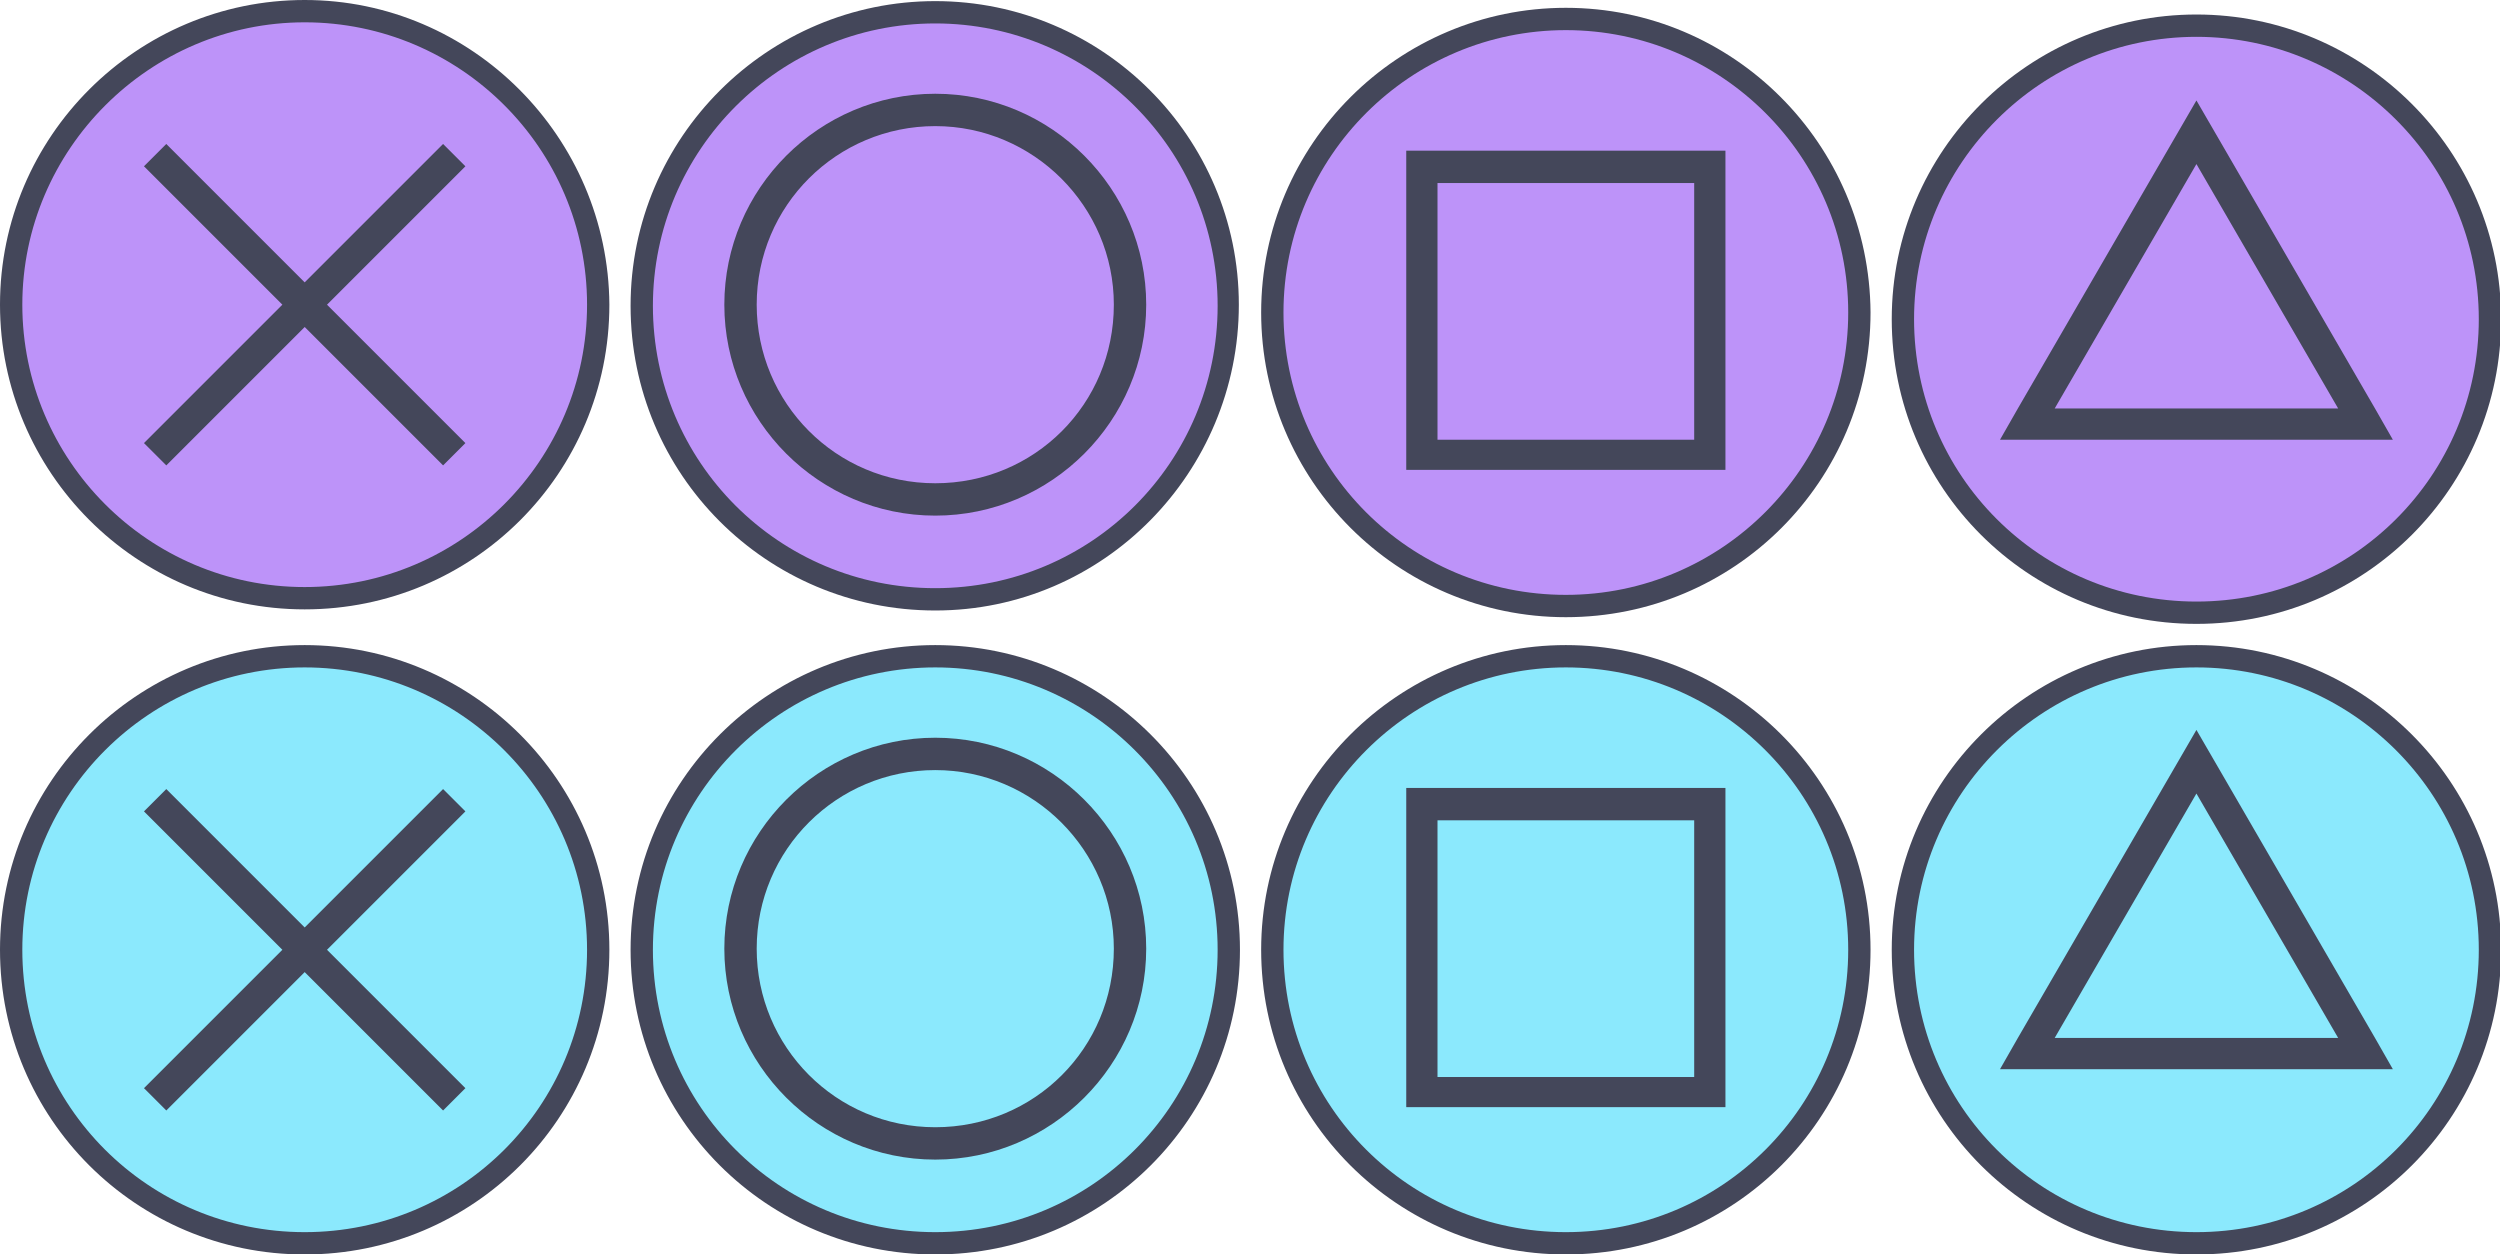
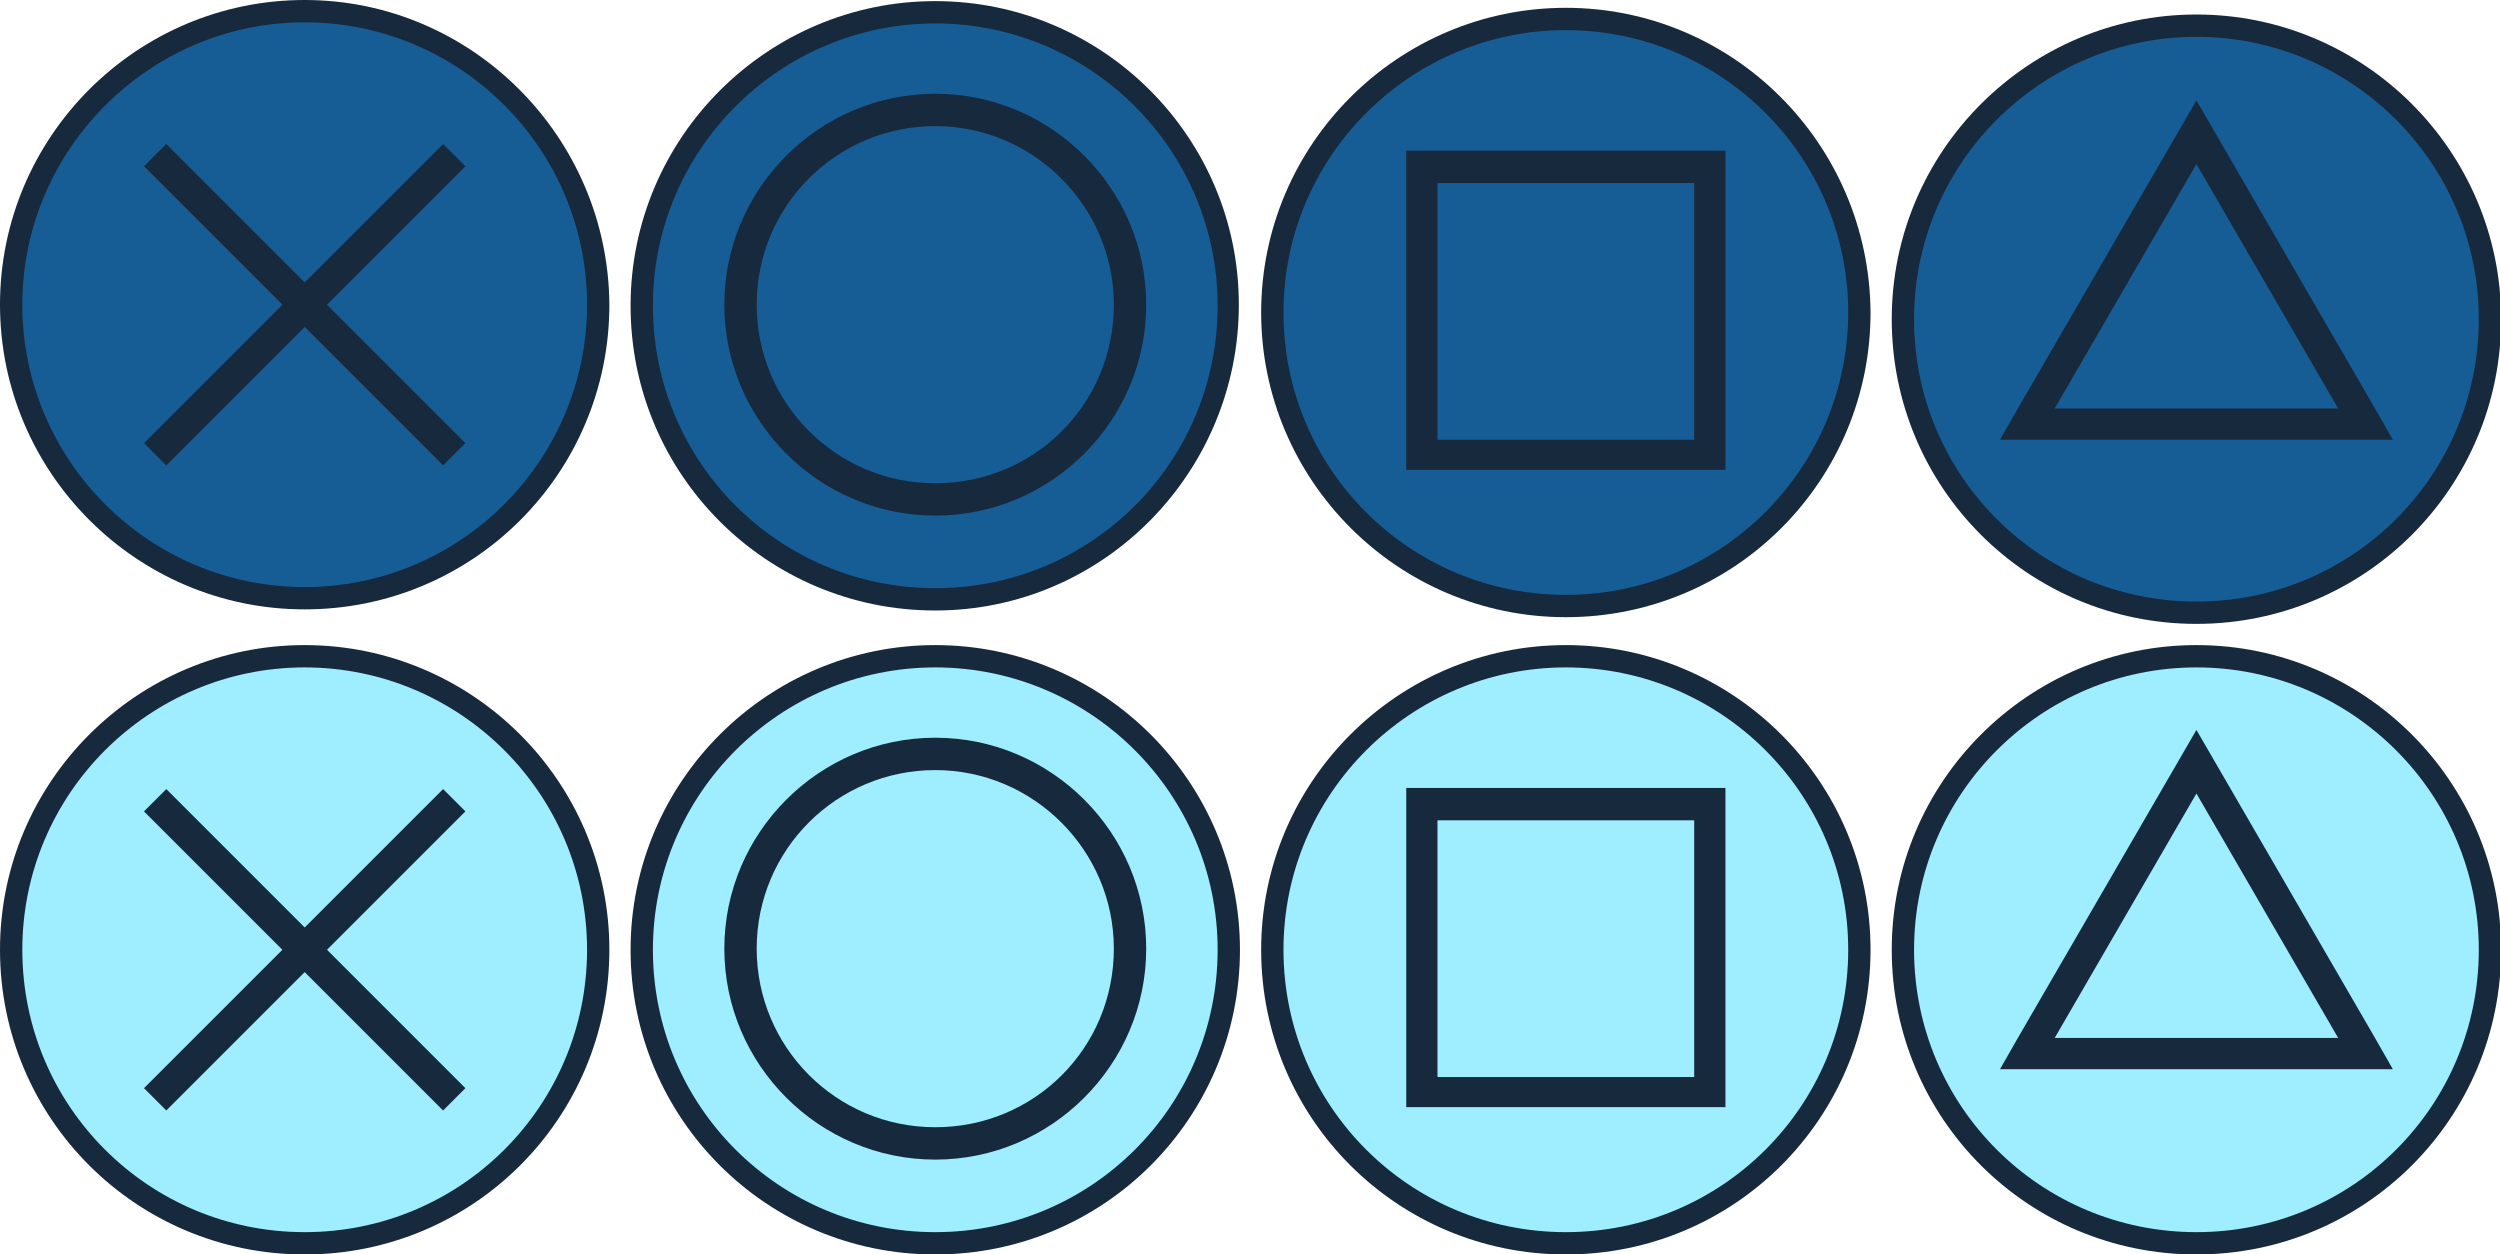
<svg xmlns="http://www.w3.org/2000/svg" version="1.1" id="Layer_1" x="0px" y="0px" width="224px" height="112.3px" viewBox="-847 484.7 224 112.3" style="enable-background:new -847 484.7 224 112.3;" xml:space="preserve">
  <style type="text/css">
- 		.st0{fill:#bd93f9;}
- 		.st1{fill:#44475a;}
- 		.st2{fill:#44475a;}
- 		.st3{fill:#44475a;}
- 		.st4{fill:#44475a;}
- 		.st5{fill:#44475a;}
- 		.st6{fill:#8be9fd;}
- 		.st7{fill:#44475a;}
- 		.st8{fill:#44475a;}
- 		.st9{fill:#44475a;}
- 		.st10{fill:#44475a;}
- 		.st11{fill:#44475a;}
+ 		.st0{fill:#175d95;}
+ 		.st1{fill:#17293d;}
+ 		.st2{fill:#17293d;}
+ 		.st3{fill:#17293d;}
+ 		.st4{fill:#17293d;}
+ 		.st5{fill:#17293d;}
+ 		.st6{fill:#9eeeff;}
+ 		.st7{fill:#17293d;}
+ 		.st8{fill:#17293d;}
+ 		.st9{fill:#17293d;}
+ 		.st10{fill:#17293d;}
+ 		.st11{fill:#17293d;}
	</style>
  <g>
    <g>
      <path class="st0" d="M-819.7,538.3c-14.5,0-26.3-11.8-26.3-26.3s11.8-26.3,26.3-26.3s26.3,11.8,26.3,26.3    S-805.2,538.3-819.7,538.3z" />
      <path class="st1" d="M-819.7,486.7c13.9,0,25.3,11.3,25.3,25.3c0,13.9-11.3,25.3-25.3,25.3S-845,525.9-845,512    C-845,498.1-833.6,486.7-819.7,486.7 M-819.7,484.7c-15,0-27.3,12.2-27.3,27.3c0,15,12.2,27.3,27.3,27.3s27.3-12.2,27.3-27.3    C-792.5,497-804.7,484.7-819.7,484.7L-819.7,484.7z" />
    </g>
    <polygon class="st2" points="-805.3,499.6 -807.3,497.6 -819.7,510 -832.1,497.6 -834.1,499.6 -821.7,512 -834.1,524.4    -832.1,526.4 -819.7,514 -807.3,526.4 -805.3,524.4 -817.7,512  " />
  </g>
  <g>
    <g>
      <path class="st0" d="M-763.2,538.2c-14.5,0-26.3-11.8-26.3-26.3c0-14.5,11.8-26.3,26.3-26.3S-737,497.5-737,512    C-737,526.5-748.7,538.2-763.2,538.2z" />
      <path class="st1" d="M-763.2,486.8c13.9,0,25.3,11.3,25.3,25.3s-11.3,25.3-25.3,25.3s-25.3-11.3-25.3-25.3    S-777.1,486.8-763.2,486.8 M-763.2,484.8c-15,0-27.3,12.2-27.3,27.3s12.2,27.3,27.3,27.3S-736,527-736,512    S-748.2,484.8-763.2,484.8L-763.2,484.8z" />
    </g>
    <path class="st3" d="M-763.2,493.1c-10.4,0-18.9,8.5-18.9,18.9c0,10.4,8.5,18.9,18.9,18.9s18.9-8.5,18.9-18.9   C-744.3,501.6-752.8,493.1-763.2,493.1z M-763.2,528c-8.9,0-16-7.2-16-16c0-8.9,7.2-16,16-16s16,7.2,16,16   C-747.2,520.9-754.3,528-763.2,528z" />
  </g>
  <g>
    <g>
      <path class="st0" d="M-706.7,538.8c-14.5,0-26.3-11.8-26.3-26.3s11.8-26.3,26.3-26.3s26.3,11.8,26.3,26.3    S-692.2,538.8-706.7,538.8z" />
      <path class="st1" d="M-706.7,487.4c13.9,0,25.3,11.3,25.3,25.3c0,13.9-11.3,25.3-25.3,25.3s-25.3-11.3-25.3-25.3    C-732,498.7-720.6,487.4-706.7,487.4 M-706.7,485.4c-15,0-27.3,12.2-27.3,27.3c0,15,12.2,27.3,27.3,27.3s27.3-12.2,27.3-27.3    C-679.5,497.6-691.7,485.4-706.7,485.4L-706.7,485.4z" />
    </g>
    <path class="st4" d="M-695.2,498.2h-23h-2.8v2.8v23v2.8h2.8h23h2.8v-2.8v-23v-2.8H-695.2z M-695.2,524.1h-23v-23h23V524.1z" />
  </g>
  <g>
    <g>
      <g>
        <path class="st0" d="M-650.2,539.5c-14.5,0-26.3-11.8-26.3-26.3s11.8-26.3,26.3-26.3s26.3,11.8,26.3,26.3     S-635.7,539.5-650.2,539.5z" />
        <path class="st1" d="M-650.2,488c13.9,0,25.3,11.3,25.3,25.3s-11.3,25.3-25.3,25.3s-25.3-11.3-25.3-25.3S-664.1,488-650.2,488      M-650.2,486c-15,0-27.3,12.2-27.3,27.3s12.2,27.3,27.3,27.3s27.3-12.2,27.3-27.3S-635.2,486-650.2,486L-650.2,486z" />
      </g>
      <path class="st5" d="M-634.2,521.3l-16-27.6l-16,27.6l-1.6,2.8l3.3,0l14.3,0l14.3,0l3.3,0L-634.2,521.3z M-650.2,521.3l-12.7,0    l12.7-21.9l12.7,21.9L-650.2,521.3z" />
    </g>
  </g>
  <g>
    <g>
      <path class="st6" d="M-819.7,596.1c-14.5,0-26.3-11.8-26.3-26.3s11.8-26.3,26.3-26.3s26.3,11.8,26.3,26.3    S-805.2,596.1-819.7,596.1z" />
      <path class="st7" d="M-819.7,544.5c13.9,0,25.3,11.3,25.3,25.3s-11.3,25.3-25.3,25.3s-25.3-11.3-25.3-25.3    S-833.6,544.5-819.7,544.5 M-819.7,542.5c-15,0-27.3,12.2-27.3,27.3s12.2,27.3,27.3,27.3s27.3-12.2,27.3-27.3    S-804.7,542.5-819.7,542.5L-819.7,542.5z" />
    </g>
    <polygon class="st8" points="-805.3,557.4 -807.3,555.4 -819.7,567.8 -832.1,555.4 -834.1,557.4 -821.7,569.8 -834.1,582.2    -832.1,584.2 -819.7,571.8 -807.3,584.2 -805.3,582.2 -817.7,569.8  " />
  </g>
  <g>
    <g>
      <path class="st6" d="M-763.2,595.9c-14.5,0-26.3-11.8-26.3-26.3s11.8-26.3,26.3-26.3s26.3,11.8,26.3,26.3    S-748.7,595.9-763.2,595.9z" />
      <path class="st7" d="M-763.2,544.5c13.9,0,25.3,11.3,25.3,25.3s-11.3,25.3-25.3,25.3s-25.3-11.3-25.3-25.3    S-777.1,544.5-763.2,544.5 M-763.2,542.5c-15,0-27.3,12.2-27.3,27.3s12.2,27.3,27.3,27.3s27.3-12.2,27.3-27.3    S-748.2,542.5-763.2,542.5L-763.2,542.5z" />
    </g>
    <path class="st9" d="M-763.2,550.8c-10.4,0-18.9,8.5-18.9,18.9c0,10.4,8.5,18.9,18.9,18.9s18.9-8.5,18.9-18.9   C-744.3,559.3-752.8,550.8-763.2,550.8z M-763.2,585.7c-8.9,0-16-7.2-16-16c0-8.9,7.2-16,16-16s16,7.2,16,16   C-747.2,578.6-754.3,585.7-763.2,585.7z" />
  </g>
  <g>
    <g>
      <path class="st6" d="M-706.7,595.9c-14.5,0-26.3-11.8-26.3-26.3s11.8-26.3,26.3-26.3s26.3,11.8,26.3,26.3    S-692.2,595.9-706.7,595.9z" />
      <path class="st7" d="M-706.7,544.5c13.9,0,25.3,11.3,25.3,25.3s-11.3,25.3-25.3,25.3s-25.3-11.3-25.3-25.3    S-720.6,544.5-706.7,544.5 M-706.7,542.5c-15,0-27.3,12.2-27.3,27.3s12.2,27.3,27.3,27.3s27.3-12.2,27.3-27.3    S-691.7,542.5-706.7,542.5L-706.7,542.5z" />
    </g>
    <path class="st10" d="M-695.2,555.3h-23h-2.8v2.8v23v2.8h2.8h23h2.8v-2.8v-23v-2.8H-695.2z M-695.2,581.2h-23v-23h23V581.2z" />
  </g>
  <g>
    <g>
      <g>
        <g>
          <path class="st6" d="M-650.2,596c-14.5,0-26.3-11.8-26.3-26.3s11.8-26.3,26.3-26.3s26.3,11.8,26.3,26.3S-635.7,596-650.2,596z" />
          <path class="st7" d="M-650.2,544.5c13.9,0,25.3,11.3,25.3,25.3s-11.3,25.3-25.3,25.3s-25.3-11.3-25.3-25.3      S-664.1,544.5-650.2,544.5 M-650.2,542.5c-15,0-27.3,12.2-27.3,27.3s12.2,27.3,27.3,27.3s27.3-12.2,27.3-27.3      S-635.2,542.5-650.2,542.5L-650.2,542.5z" />
        </g>
        <path class="st11" d="M-634.2,577.7l-16-27.6l-16,27.6l-1.6,2.8l3.3,0l14.3,0l14.3,0l3.3,0L-634.2,577.7z M-650.2,577.7l-12.7,0     l12.7-21.9l12.7,21.9L-650.2,577.7z" />
      </g>
    </g>
  </g>
</svg>
